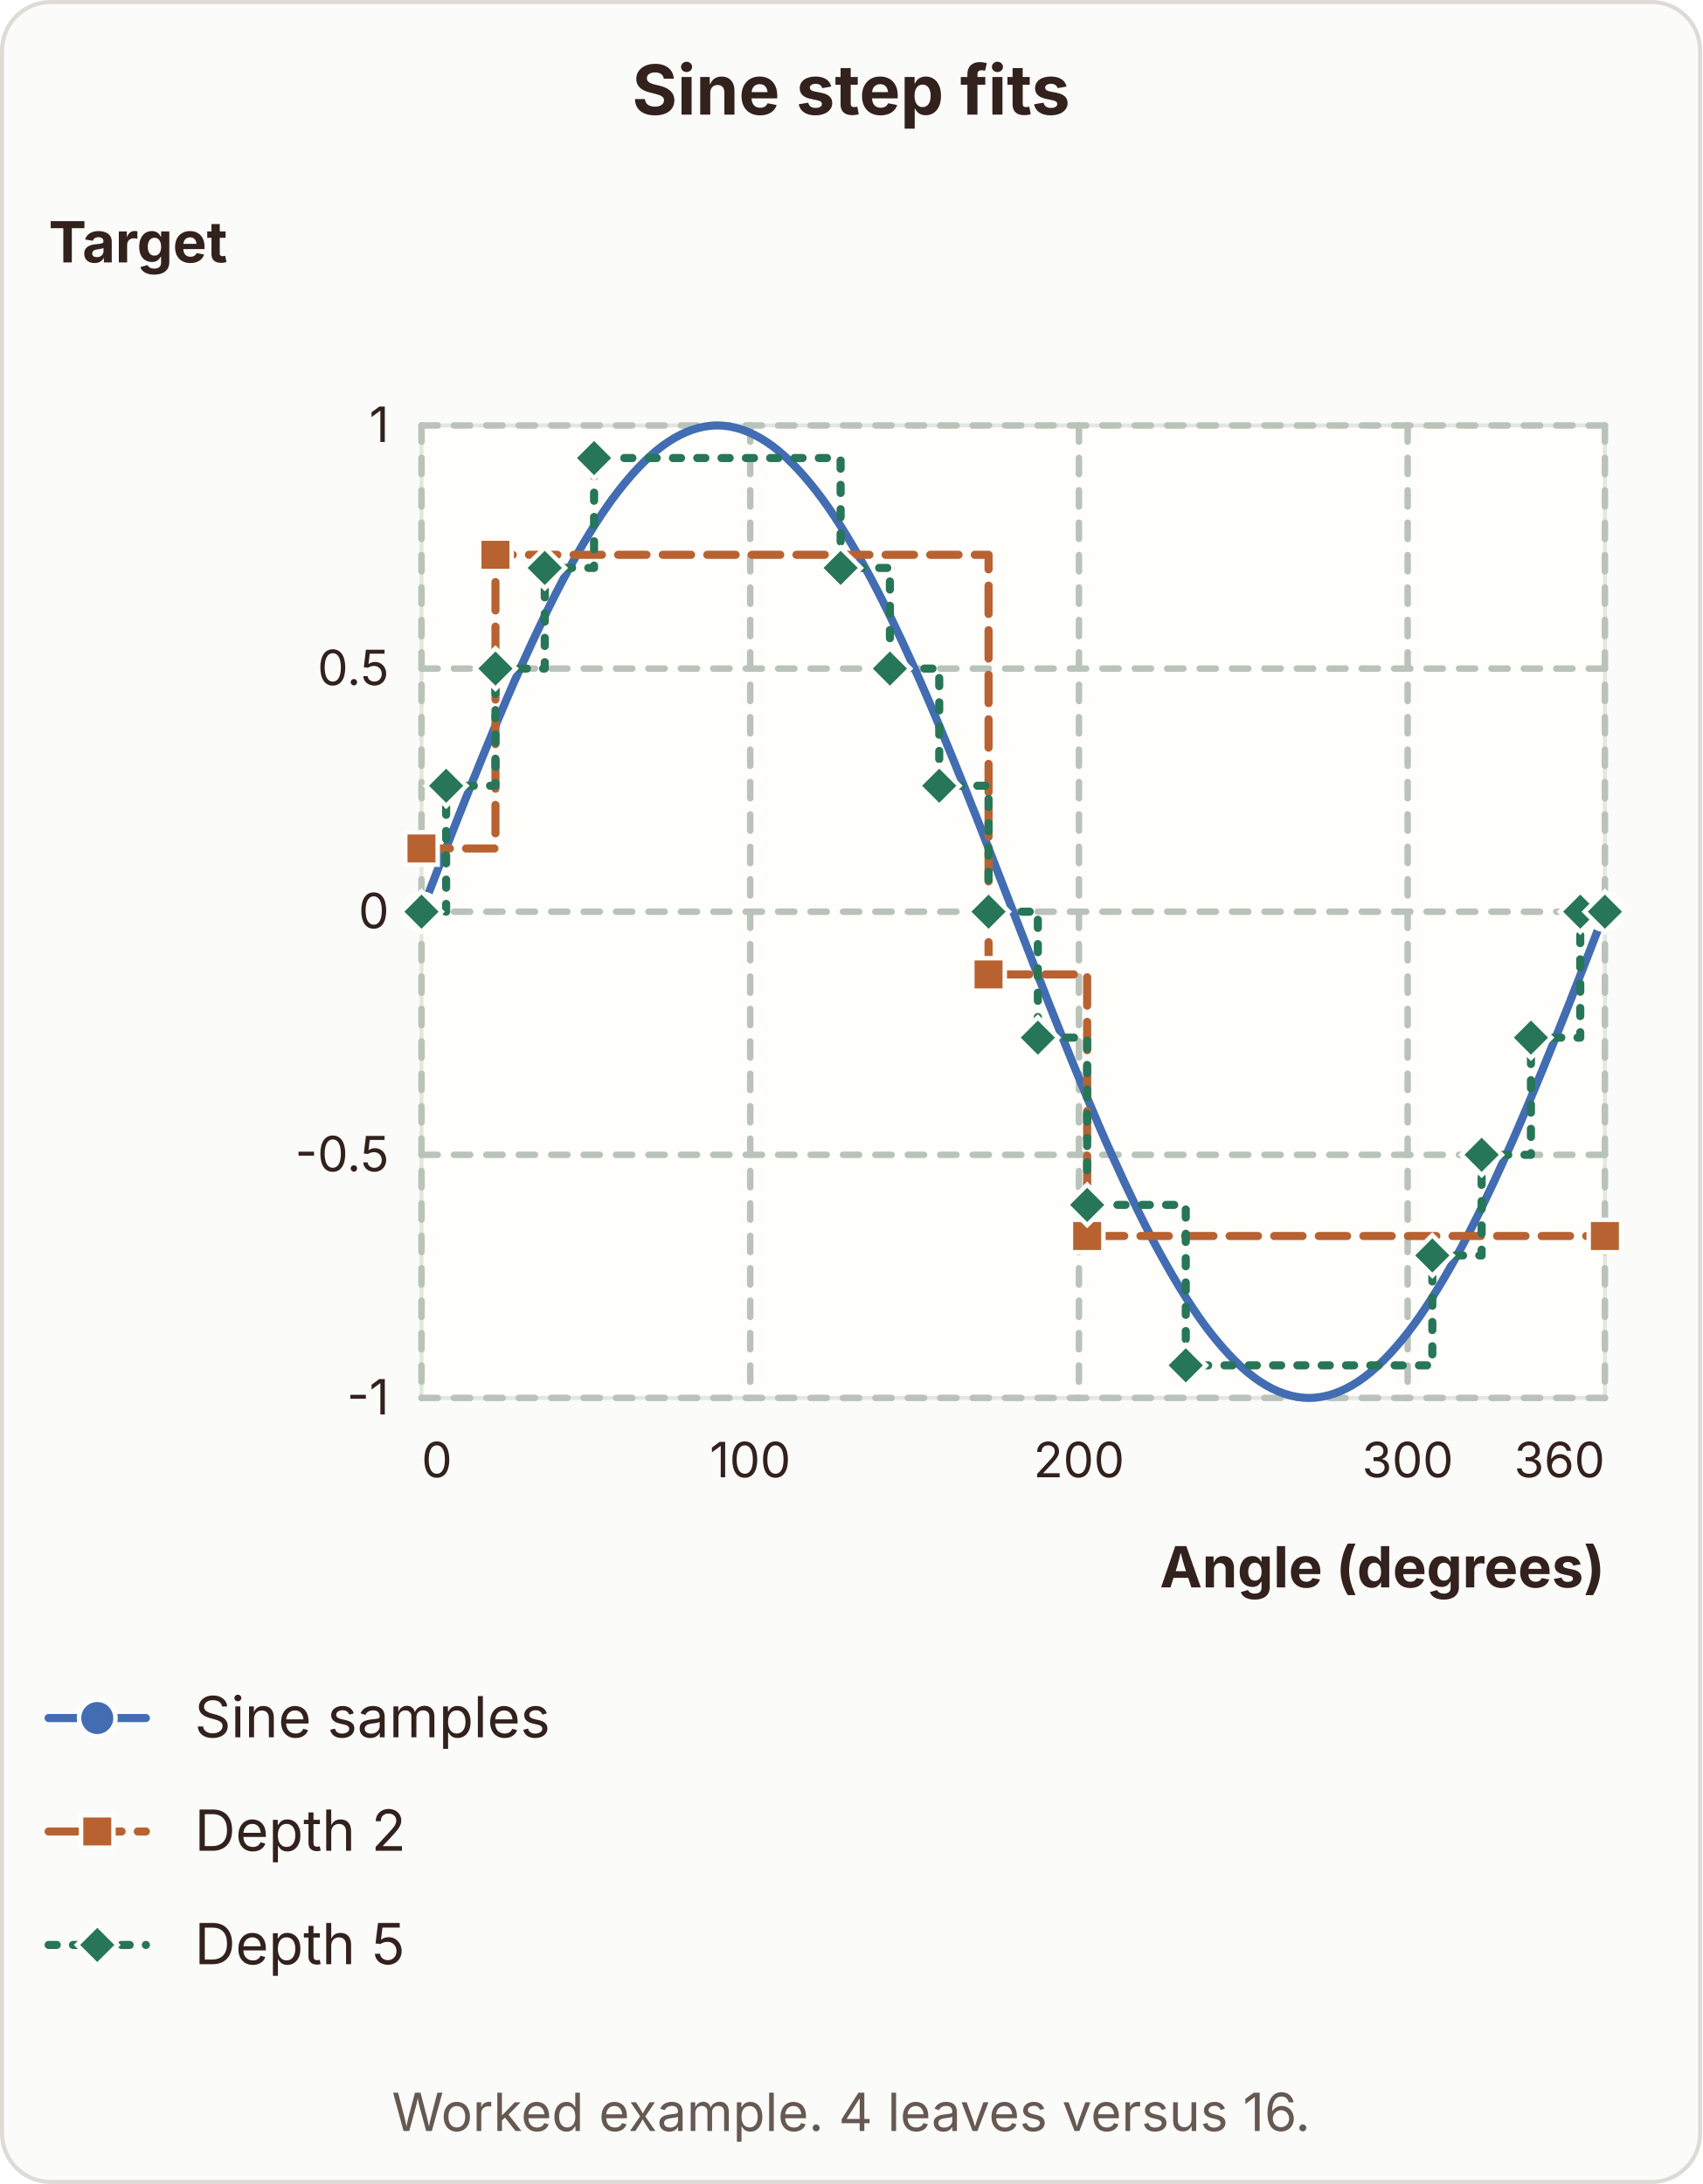
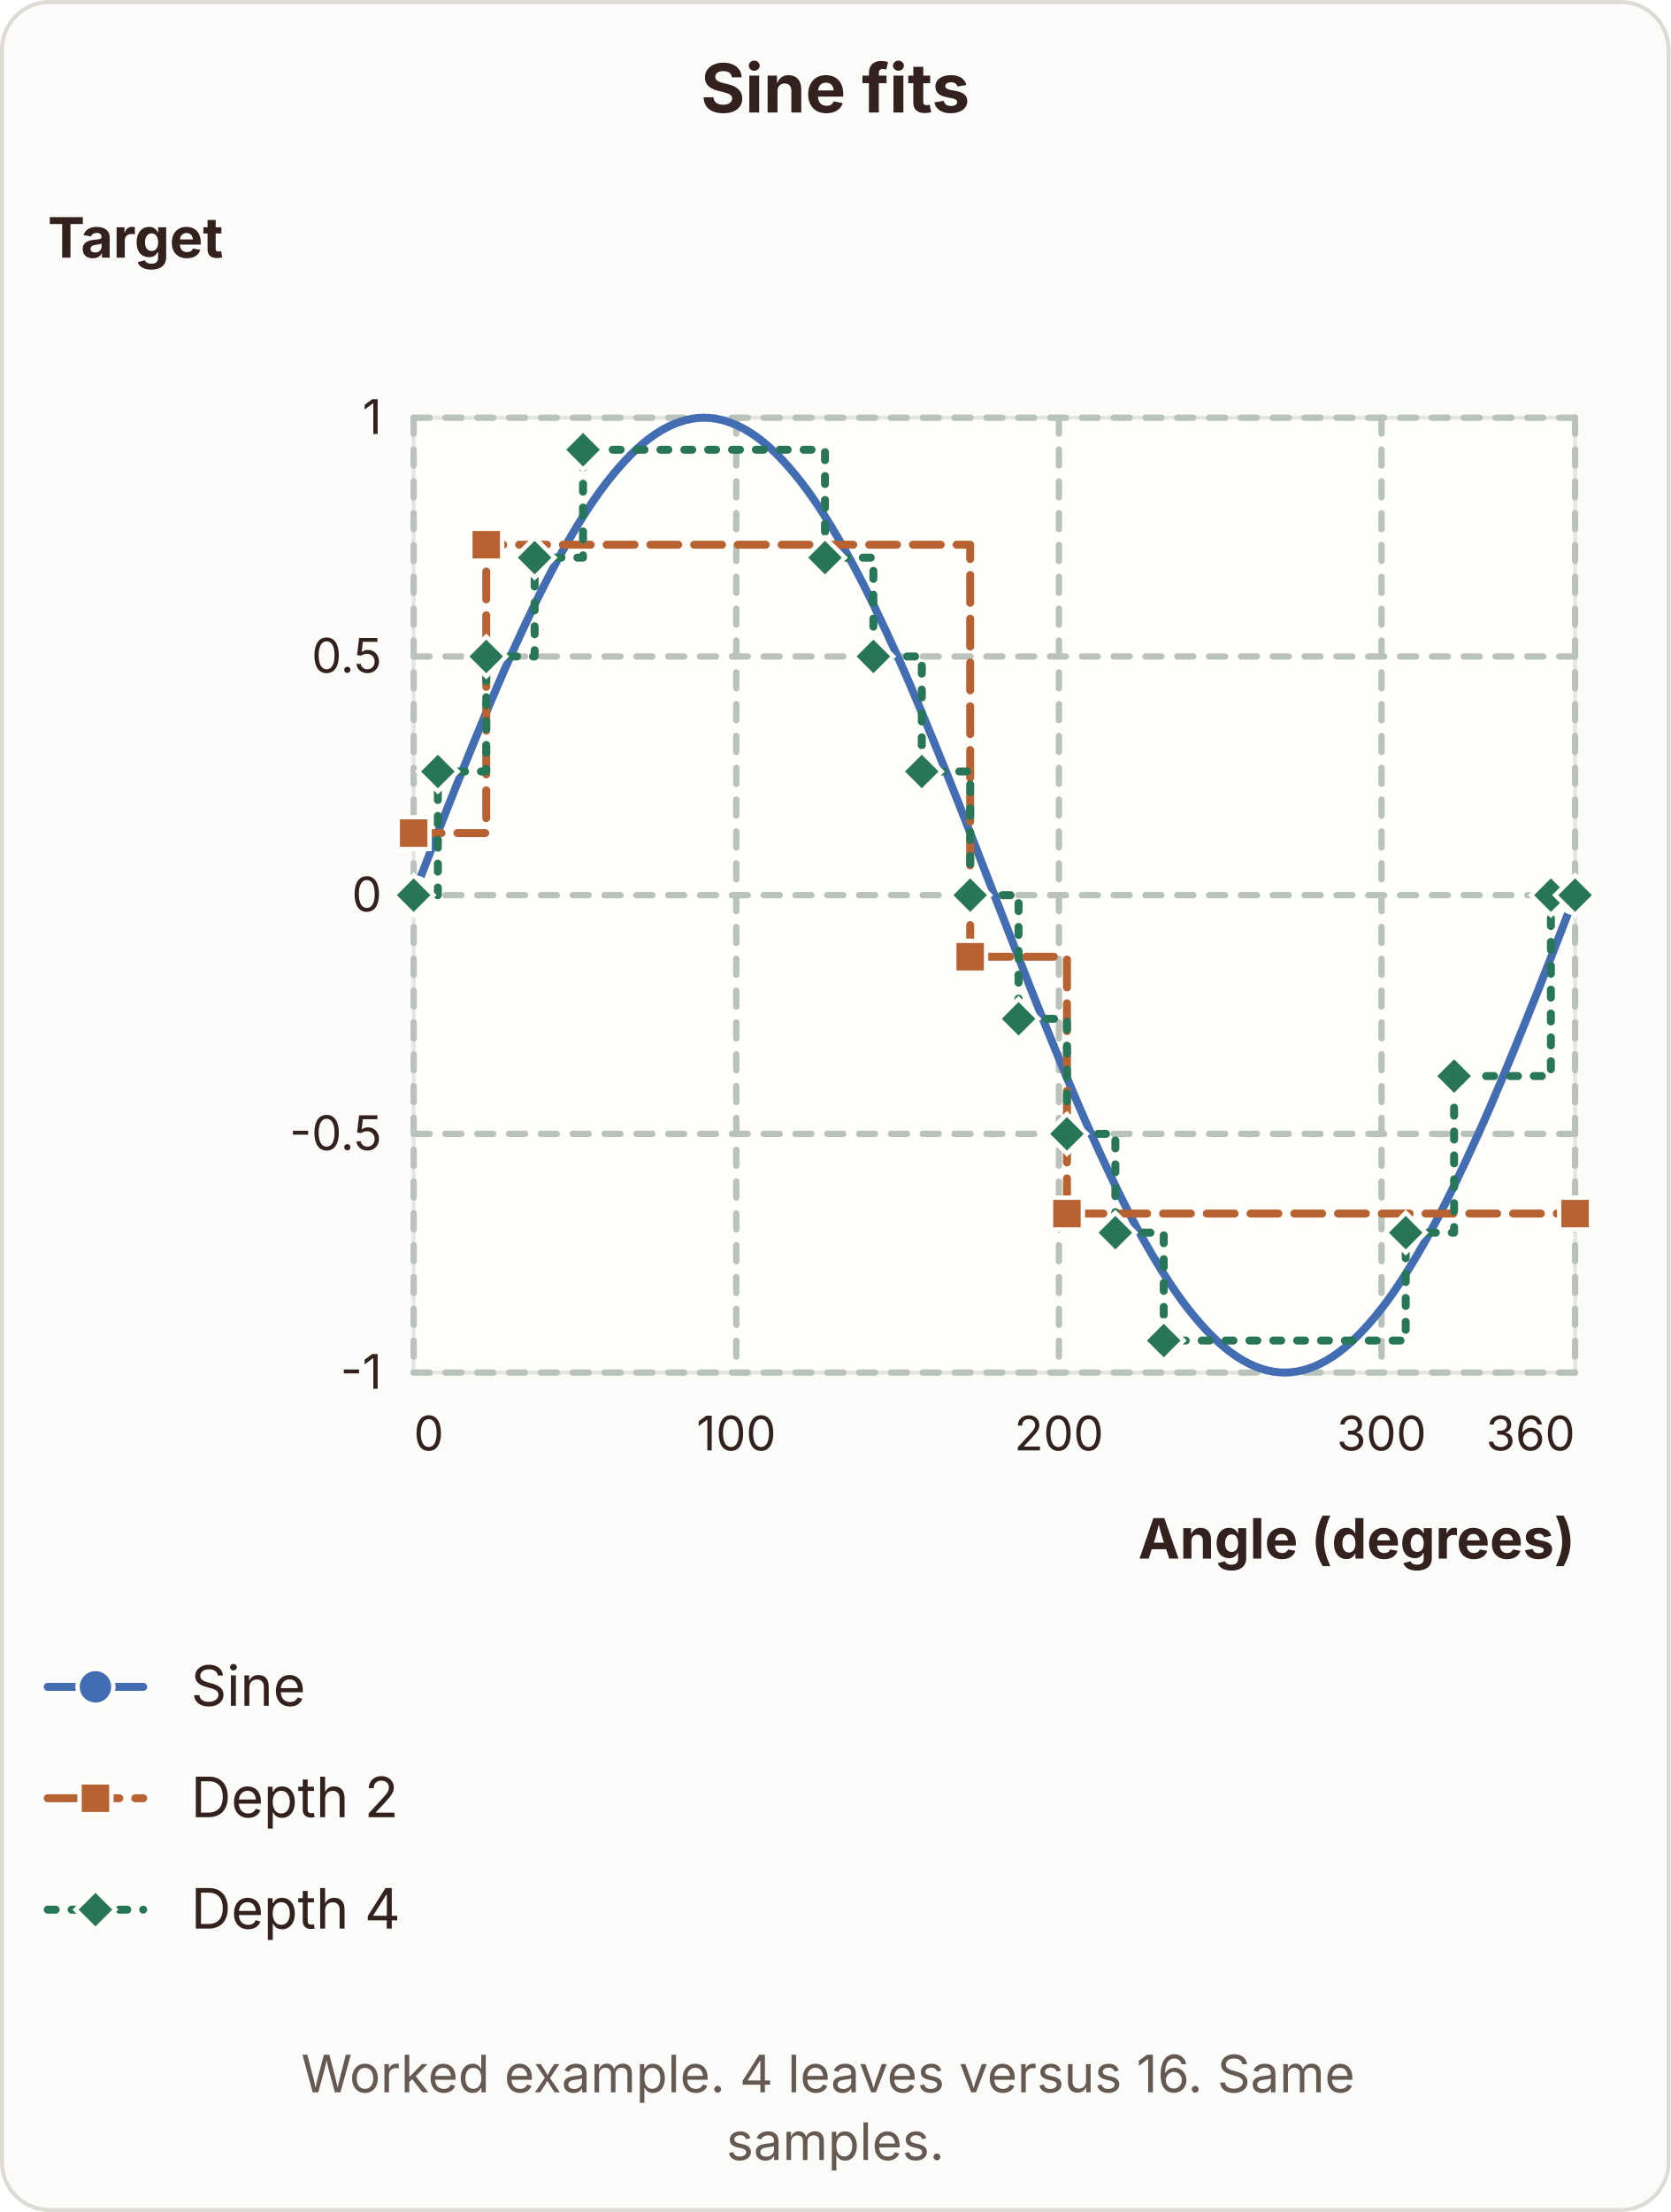
- <svg xmlns="http://www.w3.org/2000/svg" width="420" height="539" viewBox="0 0 420 539" role="img" aria-label="Sine step fits Angle (degrees): 0 to 360 Target: -1 to 1 Sine samples (line): (0, 0); (15, 0.259); (30, 0.5); (45, 0.707); (60, 0.866); (75, 0.966); (90, 1); (105, 0.966); (120, 0.866); (135, 0.707); (150, 0.5); (165, 0.259); (180, 0); (195, -0.259); (210, -0.5); (225, -0.707); (240, -0.866); (255, -0.966); (270, -1); (285, -0.966); (300, -0.866); (315, -0.707); (330, -0.5); (345, -0.259); (360, 0) Depth 2 (step): (0, 0.13); (22.5, 0.734); (172.5, -0.129); (202.5, -0.667); (360, -0.667) Depth 5 (step): (0, 0); (7.5, 0.259); (22.5, 0.5); (37.5, 0.707); (52.5, 0.933); (127.5, 0.707); (142.5, 0.5); (157.5, 0.259); (172.5, 0); (187.5, -0.259); (202.5, -0.603); (232.5, -0.933); (307.5, -0.707); (322.5, -0.5); (337.5, -0.259); (352.5, 0); (360, 0) Worked example. 4 leaves versus 16." font-family="Inter, Liberation Sans, Arial, sans-serif" style="display:block;max-width:none;margin-inline:auto;--color-ink:#202723;--color-ink-2:#5d675f;--color-line:#e3e7e0;--viz-surface:#fffefa" data-tutor-diagram="coordinate-plot">
-   <rect x="0.5" y="0.5" width="419" height="538" rx="12" fill="var(--viz-surface, #fbfbfa)" stroke="var(--color-line, #dedad4)" />
+ <svg xmlns="http://www.w3.org/2000/svg" width="420" height="556" viewBox="0 0 420 556" role="img" aria-label="Sine fits Angle (degrees): 0 to 360 Target: -1 to 1 Sine (line): (0, 0); (15, 0.259); (30, 0.5); (45, 0.707); (60, 0.866); (75, 0.966); (90, 1); (105, 0.966); (120, 0.866); (135, 0.707); (150, 0.5); (165, 0.259); (180, 0); (195, -0.259); (210, -0.5); (225, -0.707); (240, -0.866); (255, -0.966); (270, -1); (285, -0.966); (300, -0.866); (315, -0.707); (330, -0.5); (345, -0.259); (360, 0) Depth 2 (step): (0, 0.13); (22.5, 0.734); (172.5, -0.129); (202.5, -0.667); (360, -0.667) Depth 4 (step): (0, 0); (7.5, 0.259); (22.5, 0.5); (37.5, 0.707); (52.5, 0.933); (127.5, 0.707); (142.5, 0.5); (157.5, 0.259); (172.5, 0); (187.5, -0.259); (202.5, -0.5); (217.5, -0.707); (232.5, -0.933); (307.5, -0.707); (322.5, -0.379); (352.5, 0); (360, 0) Worked example. 4 leaves versus 16. Same samples." font-family="Inter, Liberation Sans, Arial, sans-serif" style="display:block;max-width:none;margin-inline:auto;--color-ink:#202723;--color-ink-2:#5d675f;--color-line:#e3e7e0;--viz-surface:#fffefa" data-tutor-diagram="coordinate-plot">
+   <rect x="0.5" y="0.5" width="419" height="555" rx="12" fill="var(--viz-surface, #fbfbfa)" stroke="var(--color-line, #dedad4)" />
  <text x="210" y="22.5" fill="var(--color-ink, #32211c)" font-size="17" font-weight="700" text-anchor="middle">
-     <tspan x="210" y="28.28">Sine step fits</tspan>
+     <tspan x="210" y="28.28">Sine fits</tspan>
  </text>
  <g transform="translate(0 39)">
    <rect x="104" y="66" width="292" height="240" fill="#fffefa" stroke="#e3e7e0" stroke-width="1" data-tutor-plot-area="" />
    <text x="12" y="21" fill="var(--color-ink, #32211c)" font-size="14" font-weight="700" text-anchor="start">
      <tspan x="12" y="25.76">Target</tspan>
    </text>
    <polyline points="104,66 104,306" fill="none" stroke="#b9c3b9" stroke-width="1.6" stroke-dasharray="4 4" stroke-linecap="round" stroke-linejoin="round" />
    <polyline points="185.111,66 185.111,306" fill="none" stroke="#b9c3b9" stroke-width="1.6" stroke-dasharray="4 4" stroke-linecap="round" stroke-linejoin="round" />
    <polyline points="266.222,66 266.222,306" fill="none" stroke="#b9c3b9" stroke-width="1.6" stroke-dasharray="4 4" stroke-linecap="round" stroke-linejoin="round" />
    <polyline points="347.333,66 347.333,306" fill="none" stroke="#b9c3b9" stroke-width="1.6" stroke-dasharray="4 4" stroke-linecap="round" stroke-linejoin="round" />
    <polyline points="396,66 396,306" fill="none" stroke="#b9c3b9" stroke-width="1.6" stroke-dasharray="4 4" stroke-linecap="round" stroke-linejoin="round" />
    <polyline points="104,306 396,306" fill="none" stroke="#b9c3b9" stroke-width="1.6" stroke-dasharray="4 4" stroke-linecap="round" stroke-linejoin="round" />
    <text x="96" y="306" fill="var(--color-ink, #32211c)" font-size="12" font-weight="400" text-anchor="end">
      <tspan x="96" y="310.08">-1</tspan>
    </text>
    <polyline points="104,246 396,246" fill="none" stroke="#b9c3b9" stroke-width="1.6" stroke-dasharray="4 4" stroke-linecap="round" stroke-linejoin="round" />
    <text x="96" y="246" fill="var(--color-ink, #32211c)" font-size="12" font-weight="400" text-anchor="end">
      <tspan x="96" y="250.08">-0.5</tspan>
    </text>
    <polyline points="104,186 396,186" fill="none" stroke="#b9c3b9" stroke-width="1.6" stroke-dasharray="4 4" stroke-linecap="round" stroke-linejoin="round" />
    <text x="96" y="186" fill="var(--color-ink, #32211c)" font-size="12" font-weight="400" text-anchor="end">
      <tspan x="96" y="190.08">0</tspan>
    </text>
    <polyline points="104,126 396,126" fill="none" stroke="#b9c3b9" stroke-width="1.6" stroke-dasharray="4 4" stroke-linecap="round" stroke-linejoin="round" />
    <text x="96" y="126" fill="var(--color-ink, #32211c)" font-size="12" font-weight="400" text-anchor="end">
      <tspan x="96" y="130.08">0.5</tspan>
    </text>
    <polyline points="104,66 396,66" fill="none" stroke="#b9c3b9" stroke-width="1.6" stroke-dasharray="4 4" stroke-linecap="round" stroke-linejoin="round" />
    <text x="96" y="66" fill="var(--color-ink, #32211c)" font-size="12" font-weight="400" text-anchor="end">
      <tspan x="96" y="70.08">1</tspan>
    </text>
    <text x="104" y="321.5" fill="var(--color-ink, #32211c)" font-size="12" font-weight="400" text-anchor="start">
      <tspan x="104" y="325.58">0</tspan>
    </text>
    <text x="185.111" y="321.5" fill="var(--color-ink, #32211c)" font-size="12" font-weight="400" text-anchor="middle">
      <tspan x="185.111" y="325.58">100</tspan>
    </text>
    <text x="266.222" y="321.5" fill="var(--color-ink, #32211c)" font-size="12" font-weight="400" text-anchor="middle">
      <tspan x="266.222" y="325.58">200</tspan>
    </text>
    <text x="347.333" y="321.5" fill="var(--color-ink, #32211c)" font-size="12" font-weight="400" text-anchor="middle">
      <tspan x="347.333" y="325.58">300</tspan>
    </text>
    <text x="396" y="321.5" fill="var(--color-ink, #32211c)" font-size="12" font-weight="400" text-anchor="end">
      <tspan x="396" y="325.58">360</tspan>
    </text>
    <text x="396" y="348" fill="var(--color-ink, #32211c)" font-size="14" font-weight="700" text-anchor="end">
      <tspan x="396" y="352.76">Angle (degrees)</tspan>
    </text>
    <polyline points="12,385 36,385" fill="none" stroke="#426db2" stroke-width="2" stroke-linejoin="round" stroke-linecap="round" />
    <circle cx="24" cy="385" r="4.5" fill="#426db2" stroke="#fffefa" stroke-width="1.1" />
    <text x="48" y="385" fill="var(--color-ink, #32211c)" font-size="14" font-weight="400" text-anchor="start">
-       <tspan x="48" y="389.76">Sine samples</tspan>
+       <tspan x="48" y="389.76">Sine</tspan>
    </text>
    <polyline points="12,413 36,413" fill="none" stroke="#b86232" stroke-width="2" stroke-dasharray="7 4" stroke-linejoin="round" stroke-linecap="round" />
    <rect x="20" y="409" width="8" height="8" fill="#b86232" stroke="#fffefa" stroke-width="1.1" />
    <text x="48" y="413" fill="var(--color-ink, #32211c)" font-size="14" font-weight="400" text-anchor="start">
      <tspan x="48" y="417.76">Depth 2</tspan>
    </text>
    <polyline points="12,441 36,441" fill="none" stroke="#267657" stroke-width="2" stroke-dasharray="2 4" stroke-linejoin="round" stroke-linecap="round" />
    <polygon points="24,436 29,441 24,446 19,441" fill="#267657" stroke="#fffefa" stroke-width="1.1" />
    <text x="48" y="441" fill="var(--color-ink, #32211c)" font-size="14" font-weight="400" text-anchor="start">
-       <tspan x="48" y="445.76">Depth 5</tspan>
+       <tspan x="48" y="445.76">Depth 4</tspan>
    </text>
-     <path d="M104,186C108.056,175.46 112.111,164.92 116.167,154.92C120.222,144.92 124.278,134.96 128.333,126C132.389,117.04 136.444,108.48 140.5,101.16C144.556,93.84 148.611,87.26 152.667,82.08C156.722,76.9 160.778,72.76 164.833,70.08C168.889,67.4 172.944,66 177,66C181.056,66 185.111,67.4 189.167,70.08C193.222,72.76 197.278,76.9 201.333,82.08C205.389,87.26 209.444,93.84 213.5,101.16C217.556,108.48 221.611,117.04 225.667,126C229.722,134.96 233.778,144.92 237.833,154.92C241.889,164.92 245.944,175.64 250,186C254.056,196.36 258.111,207.08 262.167,217.08C266.222,227.08 270.278,237.04 274.333,246C278.389,254.96 282.444,263.52 286.5,270.84C290.556,278.16 294.611,284.74 298.667,289.92C302.722,295.1 306.778,299.24 310.833,301.92C314.889,304.6 318.944,306 323,306C327.056,306 331.111,304.6 335.167,301.92C339.222,299.24 343.278,295.1 347.333,289.92C351.389,284.74 355.444,278.16 359.5,270.84C363.556,263.52 367.611,254.96 371.667,246C375.722,237.04 379.778,227.08 383.833,217.08C387.889,207.08 391.944,196.54 396,186" fill="none" stroke="#426db2" stroke-width="2" stroke-linejoin="round" stroke-linecap="round" data-tutor-plot-series="Sine samples" />
+     <path d="M104,186C108.056,175.46 112.111,164.92 116.167,154.92C120.222,144.92 124.278,134.96 128.333,126C132.389,117.04 136.444,108.48 140.5,101.16C144.556,93.84 148.611,87.26 152.667,82.08C156.722,76.9 160.778,72.76 164.833,70.08C168.889,67.4 172.944,66 177,66C181.056,66 185.111,67.4 189.167,70.08C193.222,72.76 197.278,76.9 201.333,82.08C205.389,87.26 209.444,93.84 213.5,101.16C217.556,108.48 221.611,117.04 225.667,126C229.722,134.96 233.778,144.92 237.833,154.92C241.889,164.92 245.944,175.64 250,186C254.056,196.36 258.111,207.08 262.167,217.08C266.222,227.08 270.278,237.04 274.333,246C278.389,254.96 282.444,263.52 286.5,270.84C290.556,278.16 294.611,284.74 298.667,289.92C302.722,295.1 306.778,299.24 310.833,301.92C314.889,304.6 318.944,306 323,306C327.056,306 331.111,304.6 335.167,301.92C339.222,299.24 343.278,295.1 347.333,289.92C351.389,284.74 355.444,278.16 359.5,270.84C363.556,263.52 367.611,254.96 371.667,246C375.722,237.04 379.778,227.08 383.833,217.08C387.889,207.08 391.944,196.54 396,186" fill="none" stroke="#426db2" stroke-width="2" stroke-linejoin="round" stroke-linecap="round" data-tutor-plot-series="Sine" />
    <polyline points="104,170.4 122.25,170.4 122.25,97.92 243.917,97.92 243.917,201.48 268.25,201.48 268.25,266.04 396,266.04 396,266.04" fill="none" stroke="#b86232" stroke-width="2" stroke-dasharray="7 4" stroke-linejoin="round" stroke-linecap="round" data-tutor-plot-series="Depth 2" />
-     <polyline points="104,186 110.083,186 110.083,154.92 122.25,154.92 122.25,126 134.417,126 134.417,101.16 146.583,101.16 146.583,74.04 207.417,74.04 207.417,101.16 219.583,101.16 219.583,126 231.75,126 231.75,154.92 243.917,154.92 243.917,186 256.083,186 256.083,217.08 268.25,217.08 268.25,258.36 292.583,258.36 292.583,297.96 353.417,297.96 353.417,270.84 365.583,270.84 365.583,246 377.75,246 377.75,217.08 389.917,217.08 389.917,186 396,186 396,186" fill="none" stroke="#267657" stroke-width="2" stroke-dasharray="2 4" stroke-linejoin="round" stroke-linecap="round" data-tutor-plot-series="Depth 5" />
+     <polyline points="104,186 110.083,186 110.083,154.92 122.25,154.92 122.25,126 134.417,126 134.417,101.16 146.583,101.16 146.583,74.04 207.417,74.04 207.417,101.16 219.583,101.16 219.583,126 231.75,126 231.75,154.92 243.917,154.92 243.917,186 256.083,186 256.083,217.08 268.25,217.08 268.25,246 280.417,246 280.417,270.84 292.583,270.84 292.583,297.96 353.417,297.96 353.417,270.84 365.583,270.84 365.583,231.48 389.917,231.48 389.917,186 396,186 396,186" fill="none" stroke="#267657" stroke-width="2" stroke-dasharray="2 4" stroke-linejoin="round" stroke-linecap="round" data-tutor-plot-series="Depth 4" />
    <circle cx="104" cy="186" r="4.5" fill="#426db2" stroke="#fffefa" stroke-width="1.1" data-tutor-coordinate-point="0,0" />
    <circle cx="396" cy="186" r="4.5" fill="#426db2" stroke="#fffefa" stroke-width="1.1" data-tutor-coordinate-point="360,0" />
    <rect x="100" y="166.4" width="8" height="8" fill="#b86232" stroke="#fffefa" stroke-width="1.1" data-tutor-coordinate-point="0,0.13" />
    <rect x="118.25" y="93.92" width="8" height="8" fill="#b86232" stroke="#fffefa" stroke-width="1.1" data-tutor-coordinate-point="22.5,0.734" />
    <rect x="239.917" y="197.48" width="8" height="8" fill="#b86232" stroke="#fffefa" stroke-width="1.1" data-tutor-coordinate-point="172.5,-0.129" />
    <rect x="264.25" y="262.04" width="8" height="8" fill="#b86232" stroke="#fffefa" stroke-width="1.1" data-tutor-coordinate-point="202.5,-0.667" />
    <rect x="392" y="262.04" width="8" height="8" fill="#b86232" stroke="#fffefa" stroke-width="1.1" data-tutor-coordinate-point="360,-0.667" />
    <polygon points="104,181 109,186 104,191 99,186" fill="#267657" stroke="#fffefa" stroke-width="1.1" data-tutor-coordinate-point="0,0" />
    <polygon points="110.083,149.92 115.083,154.92 110.083,159.92 105.083,154.92" fill="#267657" stroke="#fffefa" stroke-width="1.1" data-tutor-coordinate-point="7.5,0.259" />
    <polygon points="122.25,121 127.25,126 122.25,131 117.25,126" fill="#267657" stroke="#fffefa" stroke-width="1.1" data-tutor-coordinate-point="22.5,0.5" />
    <polygon points="134.417,96.16 139.417,101.16 134.417,106.16 129.417,101.16" fill="#267657" stroke="#fffefa" stroke-width="1.1" data-tutor-coordinate-point="37.5,0.707" />
    <polygon points="146.583,69.04 151.583,74.04 146.583,79.04 141.583,74.04" fill="#267657" stroke="#fffefa" stroke-width="1.1" data-tutor-coordinate-point="52.5,0.933" />
    <polygon points="207.417,96.16 212.417,101.16 207.417,106.16 202.417,101.16" fill="#267657" stroke="#fffefa" stroke-width="1.1" data-tutor-coordinate-point="127.5,0.707" />
    <polygon points="219.583,121 224.583,126 219.583,131 214.583,126" fill="#267657" stroke="#fffefa" stroke-width="1.1" data-tutor-coordinate-point="142.5,0.5" />
    <polygon points="231.75,149.92 236.75,154.92 231.75,159.92 226.75,154.92" fill="#267657" stroke="#fffefa" stroke-width="1.1" data-tutor-coordinate-point="157.5,0.259" />
    <polygon points="243.917,181 248.917,186 243.917,191 238.917,186" fill="#267657" stroke="#fffefa" stroke-width="1.1" data-tutor-coordinate-point="172.5,0" />
    <polygon points="256.083,212.08 261.083,217.08 256.083,222.08 251.083,217.08" fill="#267657" stroke="#fffefa" stroke-width="1.1" data-tutor-coordinate-point="187.5,-0.259" />
-     <polygon points="268.25,253.36 273.25,258.36 268.25,263.36 263.25,258.36" fill="#267657" stroke="#fffefa" stroke-width="1.1" data-tutor-coordinate-point="202.5,-0.603" />
+     <polygon points="268.25,241 273.25,246 268.25,251 263.25,246" fill="#267657" stroke="#fffefa" stroke-width="1.1" data-tutor-coordinate-point="202.5,-0.5" />
+     <polygon points="280.417,265.84 285.417,270.84 280.417,275.84 275.417,270.84" fill="#267657" stroke="#fffefa" stroke-width="1.1" data-tutor-coordinate-point="217.5,-0.707" />
    <polygon points="292.583,292.96 297.583,297.96 292.583,302.96 287.583,297.96" fill="#267657" stroke="#fffefa" stroke-width="1.1" data-tutor-coordinate-point="232.5,-0.933" />
    <polygon points="353.417,265.84 358.417,270.84 353.417,275.84 348.417,270.84" fill="#267657" stroke="#fffefa" stroke-width="1.1" data-tutor-coordinate-point="307.5,-0.707" />
-     <polygon points="365.583,241 370.583,246 365.583,251 360.583,246" fill="#267657" stroke="#fffefa" stroke-width="1.1" data-tutor-coordinate-point="322.5,-0.5" />
-     <polygon points="377.75,212.08 382.75,217.08 377.75,222.08 372.75,217.08" fill="#267657" stroke="#fffefa" stroke-width="1.1" data-tutor-coordinate-point="337.5,-0.259" />
+     <polygon points="365.583,226.48 370.583,231.48 365.583,236.48 360.583,231.48" fill="#267657" stroke="#fffefa" stroke-width="1.1" data-tutor-coordinate-point="322.5,-0.379" />
    <polygon points="389.917,181 394.917,186 389.917,191 384.917,186" fill="#267657" stroke="#fffefa" stroke-width="1.1" data-tutor-coordinate-point="352.5,0" />
    <polygon points="396,181 401,186 396,191 391,186" fill="#267657" stroke="#fffefa" stroke-width="1.1" data-tutor-coordinate-point="360,0" />
  </g>
-   <text x="210" y="521.5" fill="var(--color-ink-2, #665951)" font-size="13" font-weight="400" text-anchor="middle">
-     <tspan x="210" y="525.92">Worked example. 4 leaves versus 16.</tspan>
+   <text x="210" y="530" fill="var(--color-ink-2, #665951)" font-size="13" font-weight="400" text-anchor="middle">
+     <tspan x="210" y="525.92">Worked example. 4 leaves versus 16. Same</tspan>
+     <tspan x="210" y="542.92">samples.</tspan>
  </text>
</svg>
